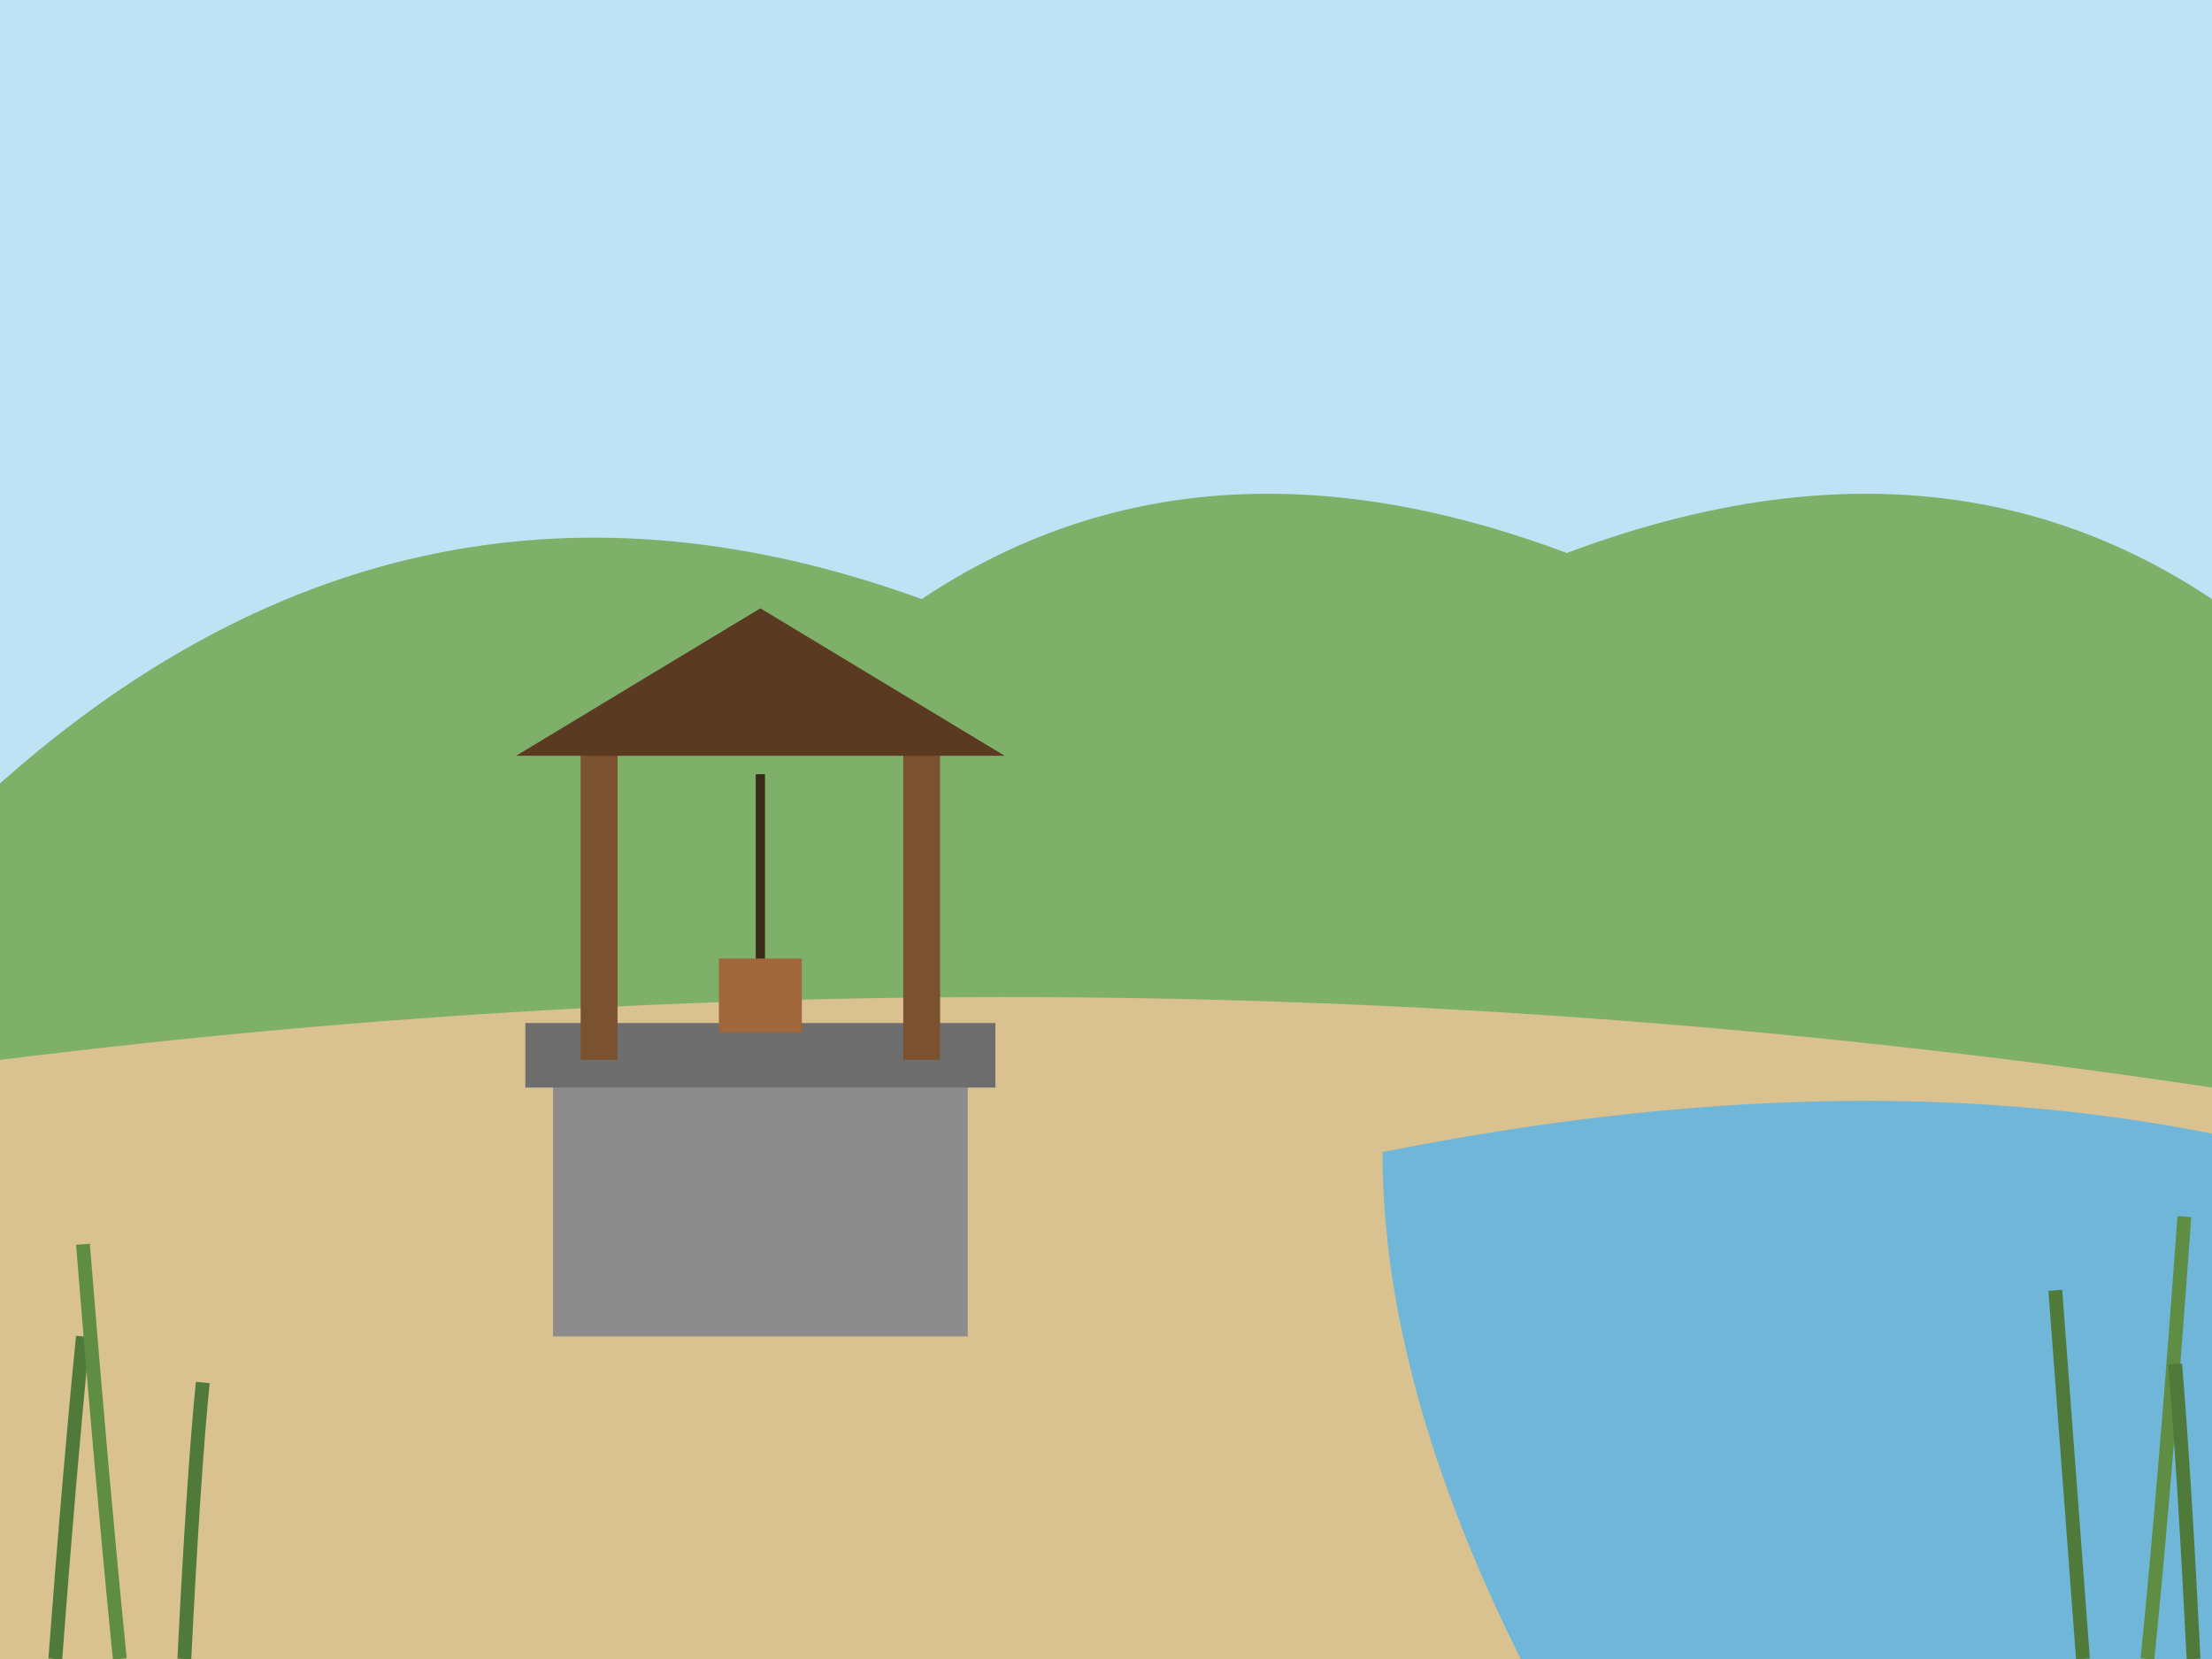
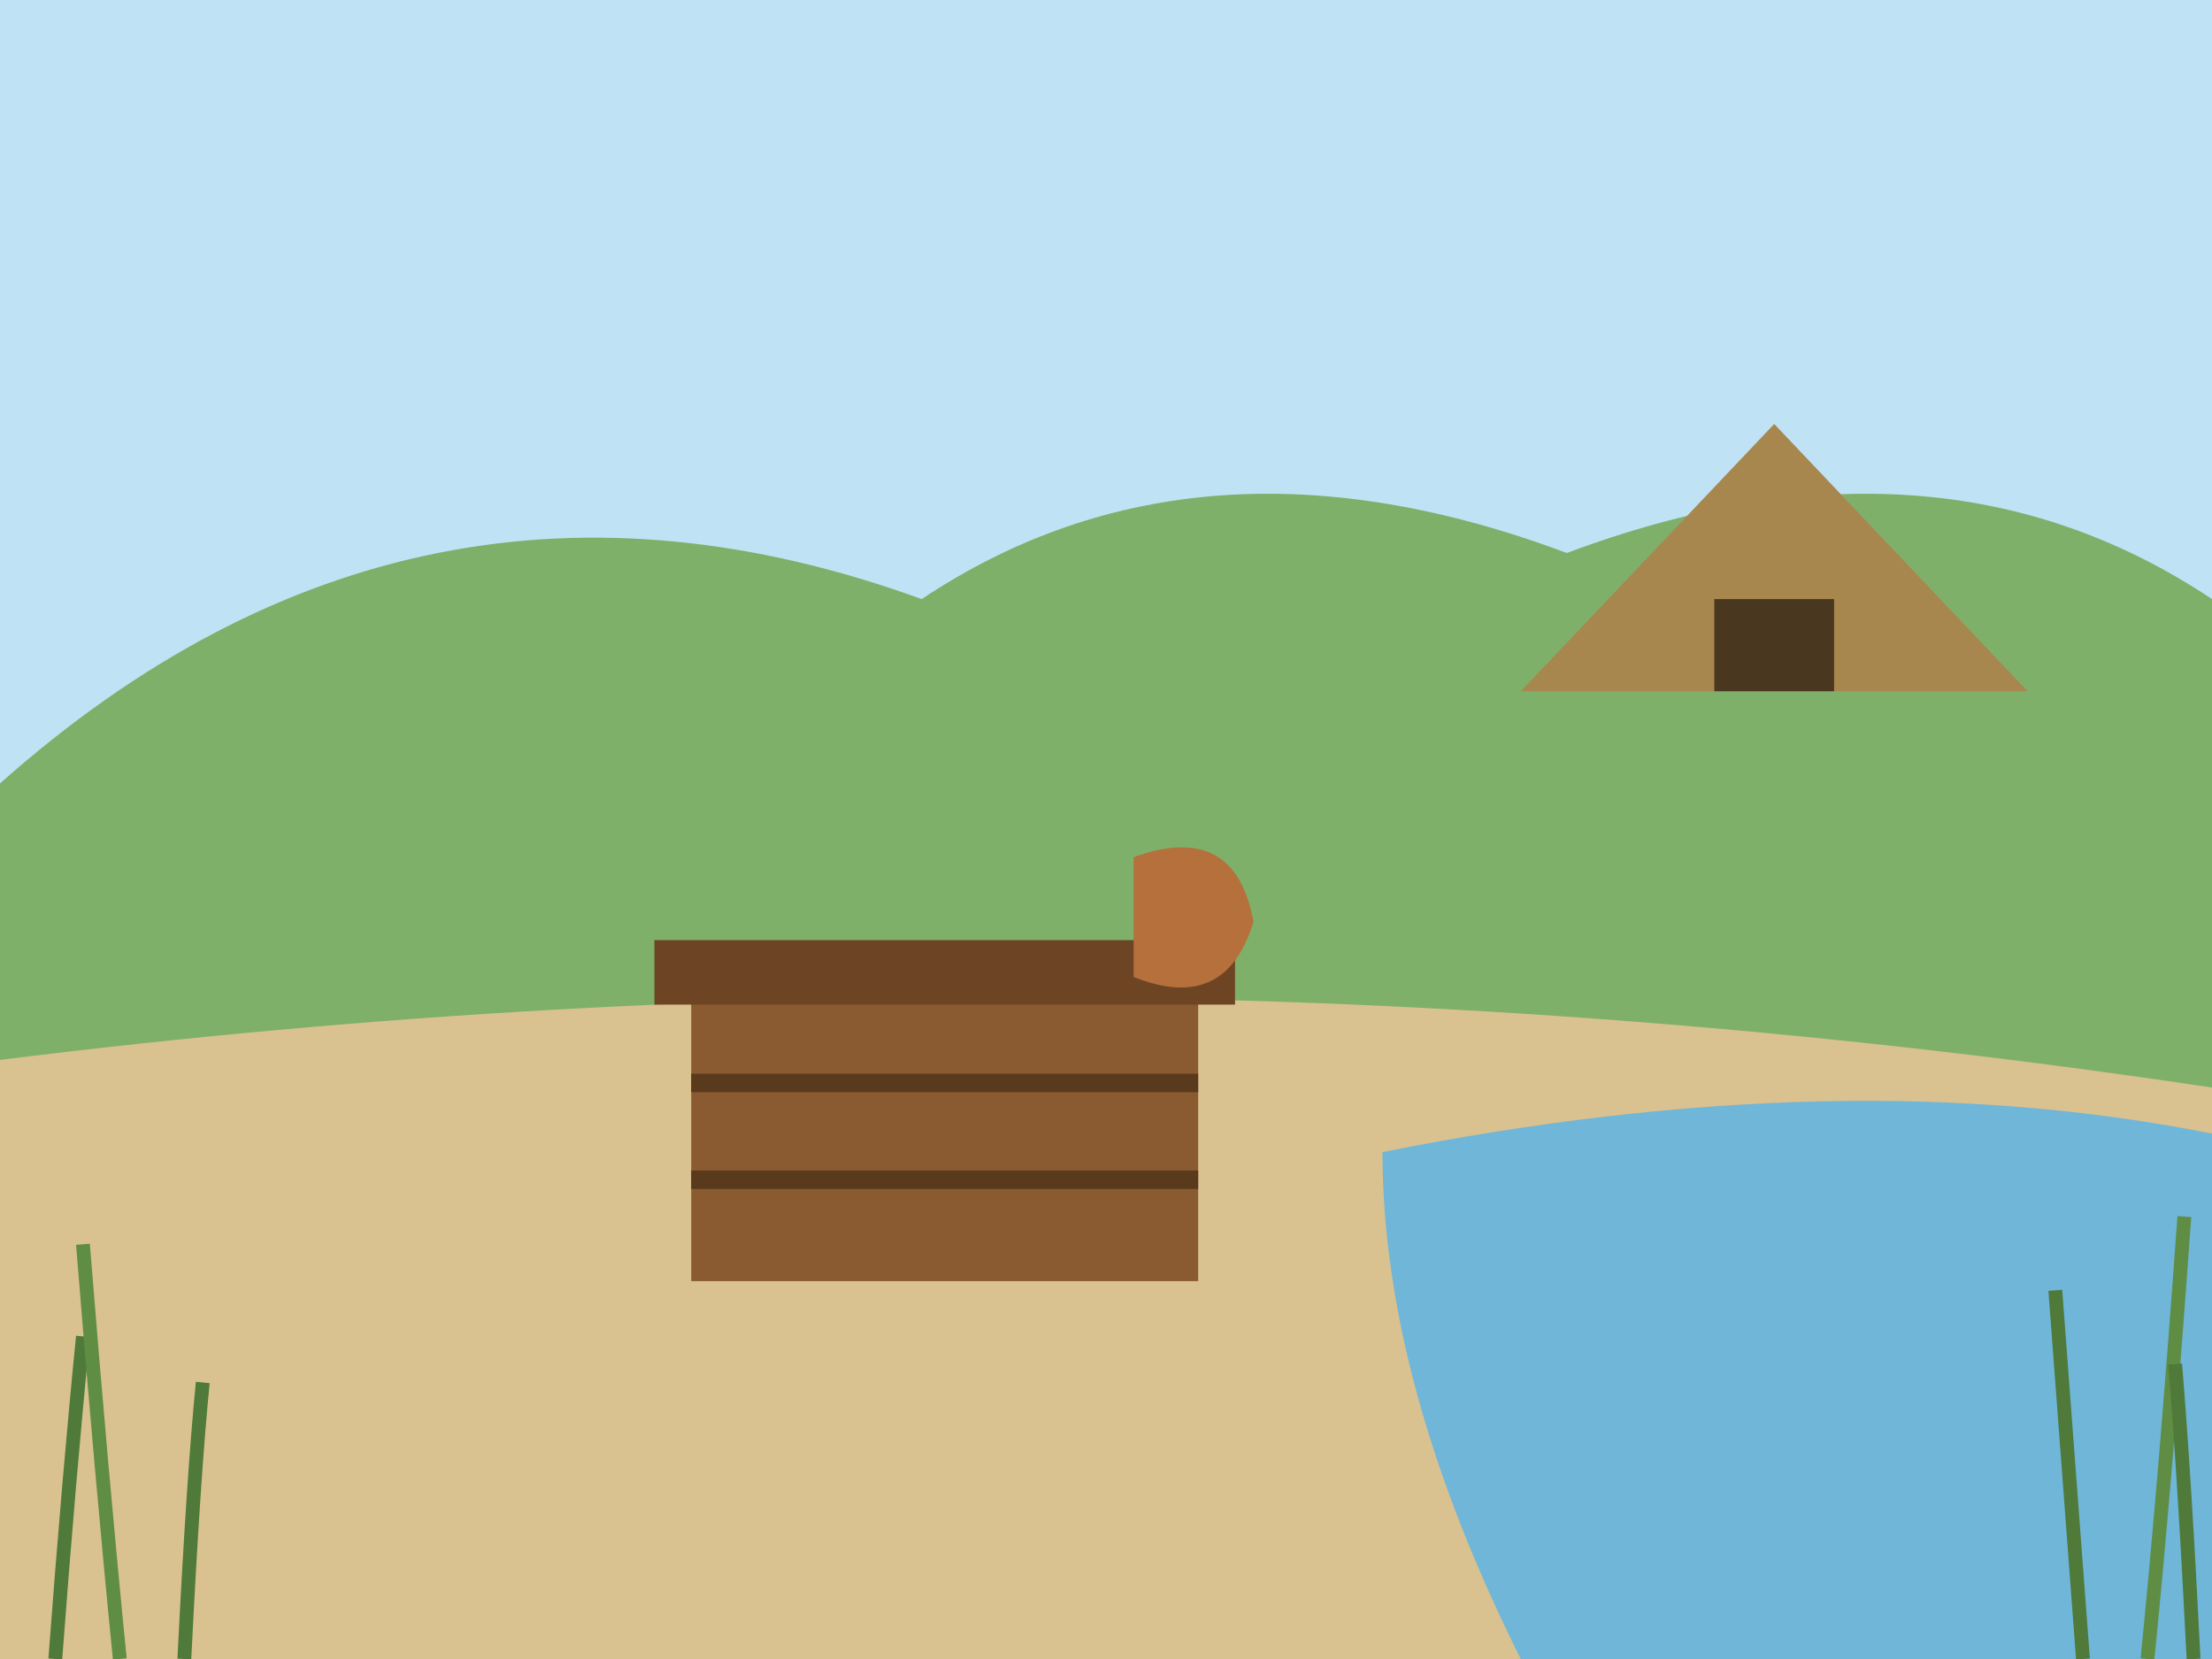
<svg xmlns="http://www.w3.org/2000/svg" width="480" height="360" viewBox="0 0 480 360">
  <rect width="480" height="360" fill="#bfe3f5" />
  <path d="M0 170 q90 -80 200 -40 q60 -40 140 -10 q80 -30 140 10 V360 H0z" fill="#7fb06a" />
  <path d="M0 230 Q240 200 480 236 V360 H0z" fill="#d9c28f" />
  <path d="M300 250 Q400 230 480 246 V360 H330 Q300 300 300 250z" fill="#6fb6d8" />
-   <rect x="120" y="230" width="90" height="60" fill="#8c8c8c" />
-   <rect x="114" y="222" width="102" height="14" fill="#6e6e6e" />
-   <rect x="126" y="160" width="8" height="70" fill="#7a5230" />
-   <rect x="196" y="160" width="8" height="70" fill="#7a5230" />
-   <path d="M112 164 L165 132 L218 164z" fill="#5a3a20" />
-   <line x1="165" y1="168" x2="165" y2="210" stroke="#3a2a1a" stroke-width="2" />
-   <rect x="156" y="208" width="18" height="16" fill="#a0683a" />
+   <path d="M330 150 L385 92 L440 150 z" fill="#a8874f" />
+   <path d="M372 150 v-20 h26 v20 z" fill="#4a3720" />
+   <rect x="150" y="214" width="110" height="64" fill="#8a5a30" />
+   <path d="M150 235 h110 M150 256 h110" stroke="#5a3a1c" stroke-width="4" />
+   <rect x="142" y="204" width="126" height="14" fill="#6e4524" />
+   <path d="M246 186 q22 -8 26 14 q-6 20 -26 12 z" fill="#b5703c" />
  <path d="M12 360 q3 -40 6 -70" stroke="#4f7a3a" stroke-width="3" fill="none" />
  <path d="M26 360 q-4 -40 -8 -90" stroke="#5f8d44" stroke-width="3" fill="none" />
  <path d="M40 360 q2 -40 4 -60" stroke="#4f7a3a" stroke-width="3" fill="none" />
  <path d="M452 360 q-3 -40 -6 -80" stroke="#4f7a3a" stroke-width="3" fill="none" />
  <path d="M466 360 q4 -40 8 -96" stroke="#5f8d44" stroke-width="3" fill="none" />
  <path d="M476 360 q-2 -40 -4 -64" stroke="#4f7a3a" stroke-width="3" fill="none" />
</svg>
